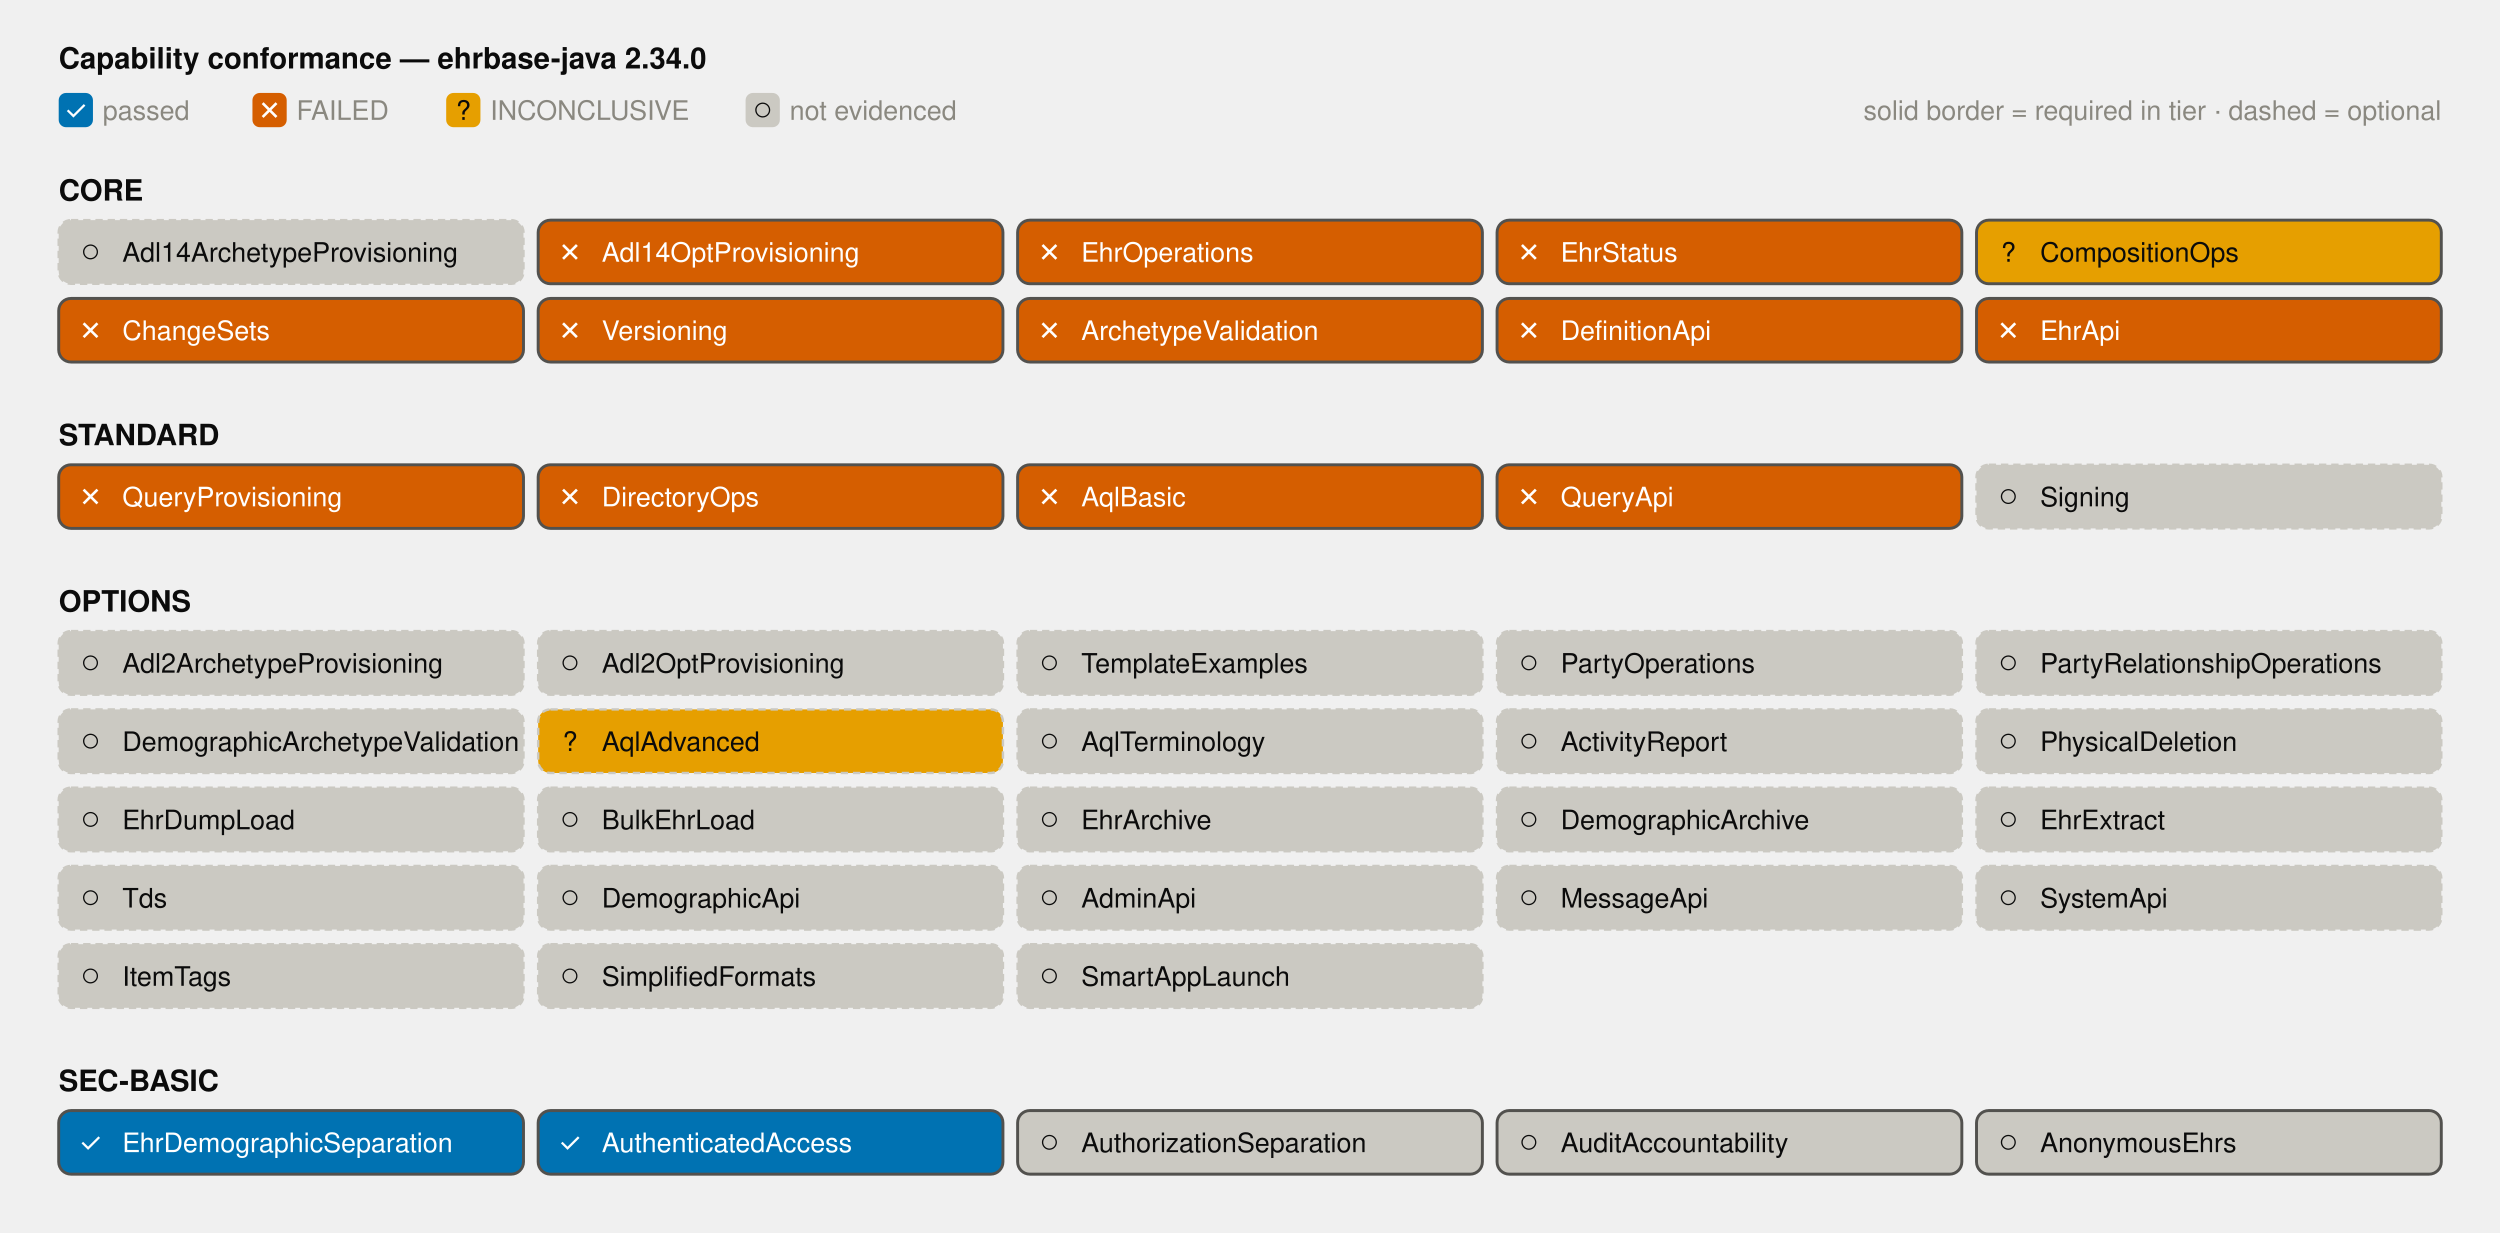
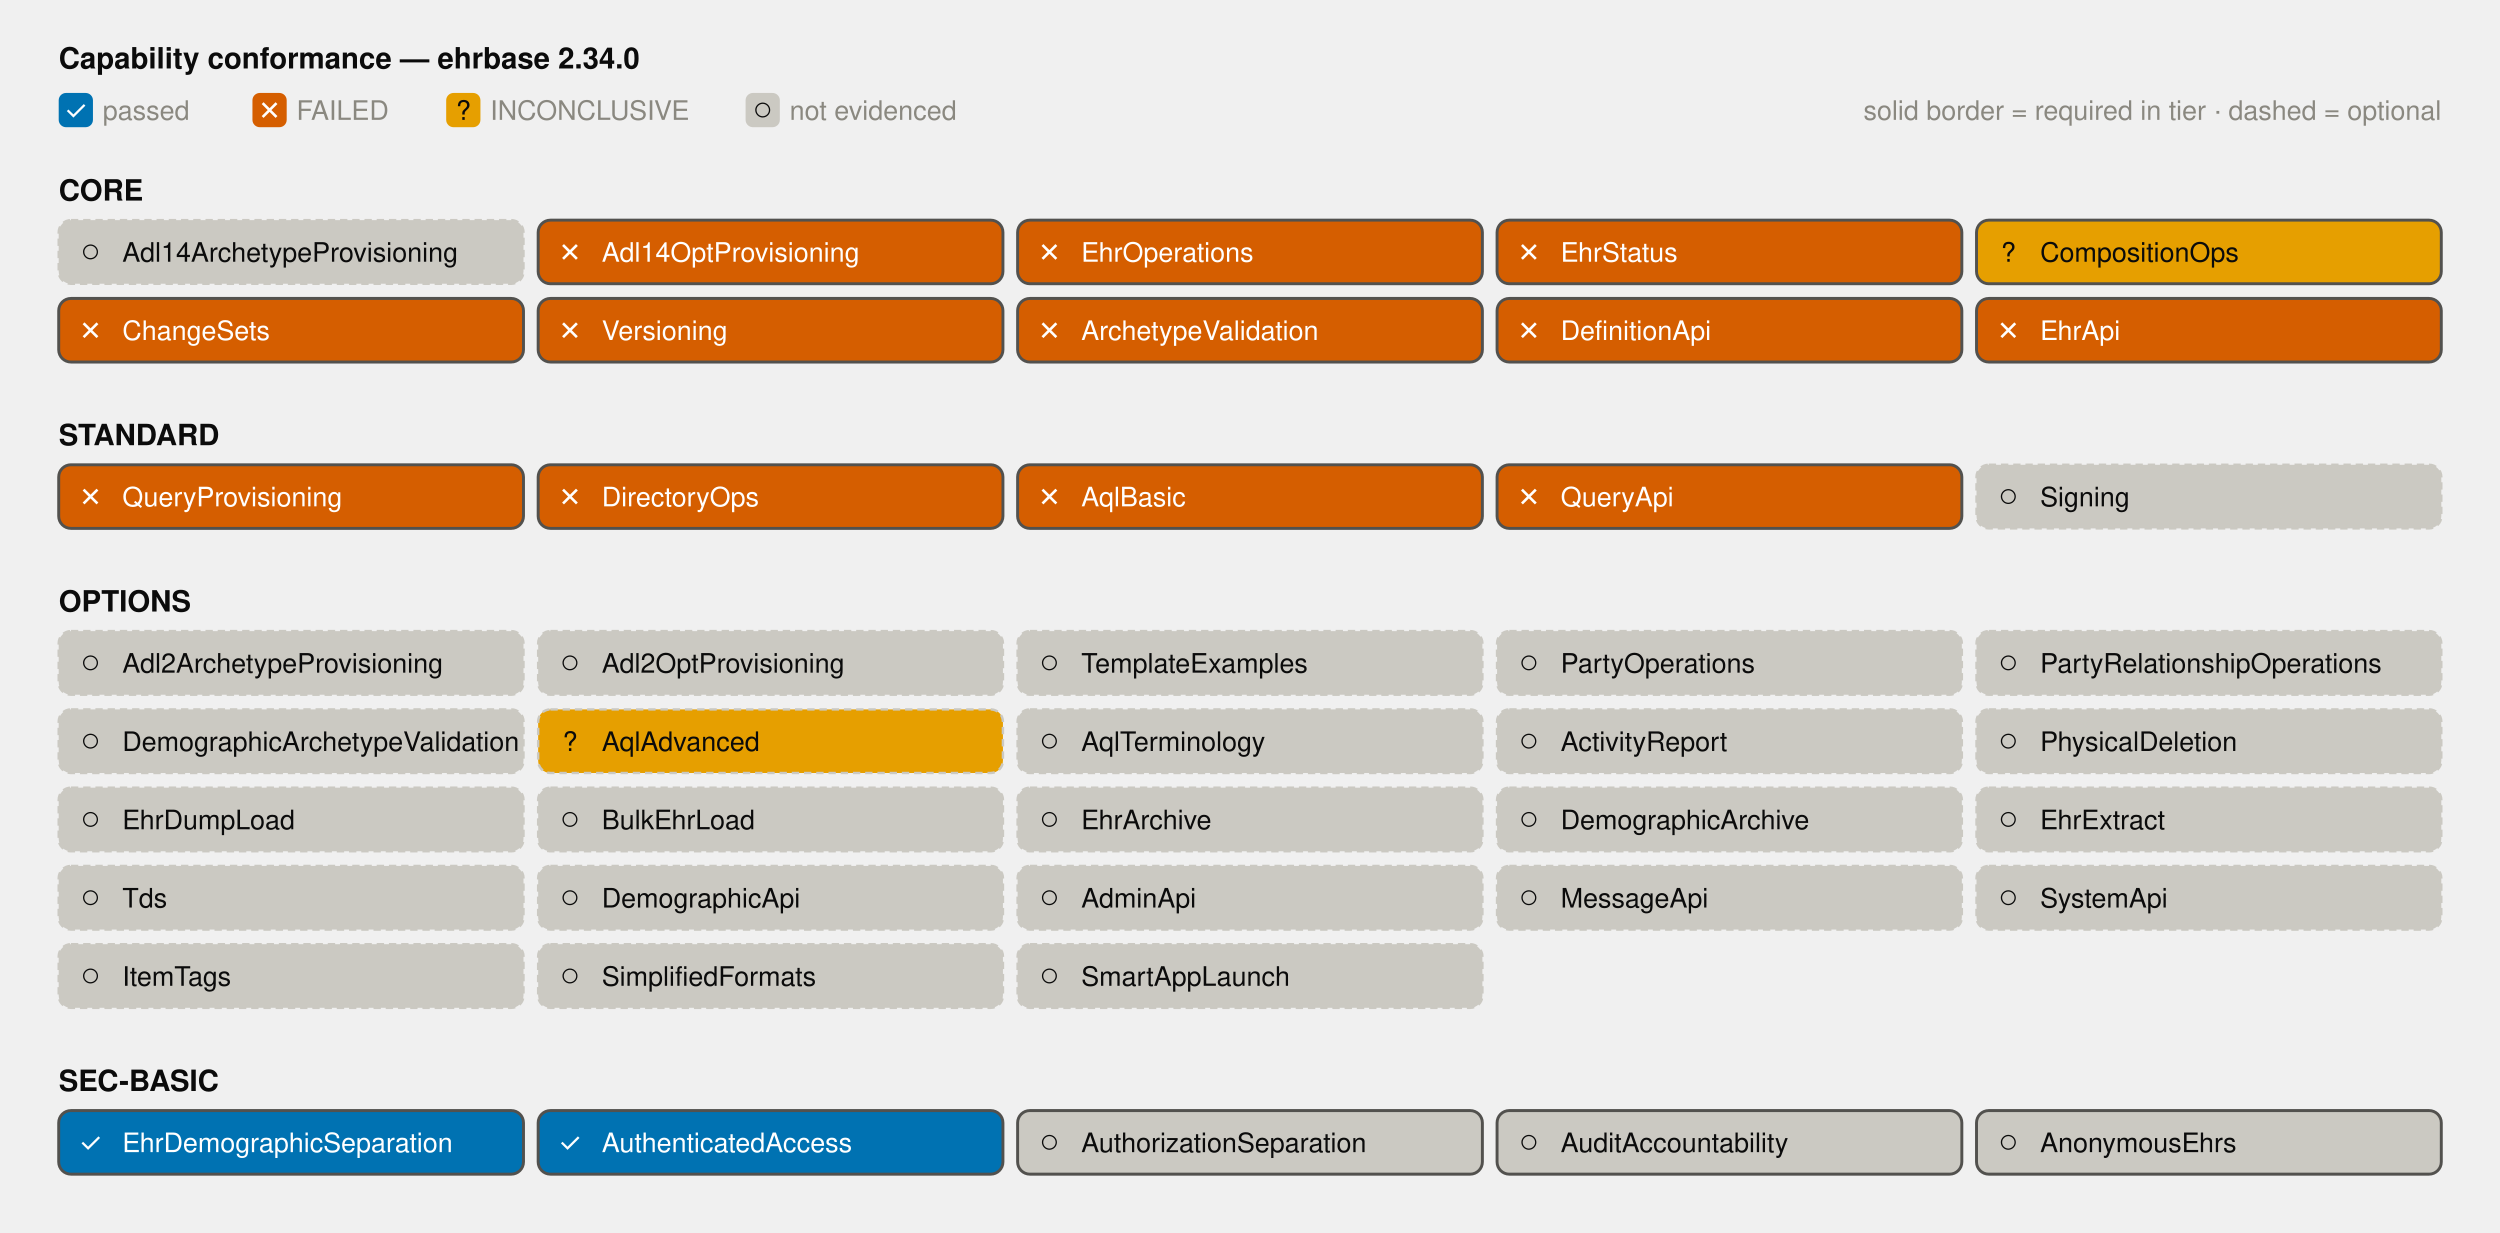
<svg xmlns="http://www.w3.org/2000/svg" viewBox="0 0 1022 504" width="1022" height="504" role="img">
  <style>
text { fill: #52514e; font: 12px -apple-system, 'Segoe UI', Helvetica, Arial, sans-serif; }
.title { fill: #0b0b0b; font-weight: 600; }
.muted { fill: #8a8880; font-size: 11px; }
.grid { stroke: #e4e2dd; stroke-width: 1; }
.cell-label { fill: #ffffff; font-size: 11px; }
.cell-label-dim { fill: #0b0b0b; font-size: 11px; }
.ev-passed { fill: #0072b2; }
.ev-failed { fill: #d55e00; }
.ev-inconclusive { fill: #e69f00; }
.ev-not-evidenced { fill: #cbc9c2; }
.cell-required { stroke: #52514e; stroke-width: 1.2; }
.cell-optional { stroke: #cbc9c2; stroke-width: 1; stroke-dasharray: 3 2; }
.bar-passed { fill: #0072b2; }
.bar-failed { fill: #d55e00; }
.bar-errored { fill: #e69f00; }
.bar-na { fill: #cbc9c2; }
.seg-label { fill: #ffffff; font-size: 10.5px; }
.seg-label-dim { fill: #0b0b0b; font-size: 10.5px; }
@media (prefers-color-scheme: dark) {
text { fill: #c3c2b7; }
.title { fill: #ffffff; }
.muted { fill: #8f8e85; }
.grid { stroke: #3a3a38; }
.cell-label { fill: #ffffff; }
.cell-label-dim { fill: #e8e6e0; }
.ev-passed { fill: #3987e5; }
.ev-failed { fill: #e5484d; }
.ev-inconclusive { fill: #f5a623; }
.ev-not-evidenced { fill: #4a4a47; }
.cell-required { stroke: #c3c2b7; }
.cell-optional { stroke: #4a4a47; }
.bar-passed { fill: #3987e5; }
.bar-failed { fill: #e5484d; }
.bar-errored { fill: #d9a514; }
.bar-na { fill: #4a4a47; }
.seg-label-dim { fill: #e8e6e0; }
}
</style>
-   <text x="24" y="28" class="title">Capability conformance — ehrbase-java 2.34.0</text>
+   <text x="24" y="28" class="title">Capability conformance — ehrbase 2.34.0</text>
  <rect x="24" y="38" width="14" height="14" rx="3" class="ev-passed" />
  <text x="31" y="49" class="cell-label" text-anchor="middle" font-size="10">✓</text>
  <text x="42" y="49" class="muted">passed</text>
  <rect x="103.2" y="38" width="14" height="14" rx="3" class="ev-failed" />
  <text x="110.2" y="49" class="cell-label" text-anchor="middle" font-size="10">✕</text>
  <text x="121.2" y="49" class="muted">FAILED</text>
  <rect x="182.4" y="38" width="14" height="14" rx="3" class="ev-inconclusive" />
  <text x="189.4" y="49" class="cell-label-dim" text-anchor="middle" font-size="10">?</text>
  <text x="200.4" y="49" class="muted">INCONCLUSIVE</text>
  <rect x="304.8" y="38" width="14" height="14" rx="3" class="ev-not-evidenced" />
  <text x="311.8" y="49" class="cell-label-dim" text-anchor="middle" font-size="10">○</text>
  <text x="322.8" y="49" class="muted">not evidenced</text>
  <text x="998" y="49" class="muted" text-anchor="end">solid border = required in tier · dashed = optional</text>
  <text x="24" y="82" class="title" font-size="12">CORE</text>
  <rect x="24" y="90" width="190" height="26" rx="5" class="ev-not-evidenced cell-optional" />
  <text x="37" y="107" class="cell-label-dim" text-anchor="middle">○</text>
  <text x="50" y="107" class="cell-label-dim sm">Adl14ArchetypeProvisioning</text>
  <rect x="220" y="90" width="190" height="26" rx="5" class="ev-failed cell-required" />
  <text x="233" y="107" class="cell-label" text-anchor="middle">✕</text>
  <text x="246" y="107" class="cell-label">Adl14OptProvisioning</text>
  <rect x="416" y="90" width="190" height="26" rx="5" class="ev-failed cell-required" />
  <text x="429" y="107" class="cell-label" text-anchor="middle">✕</text>
  <text x="442" y="107" class="cell-label">EhrOperations</text>
  <rect x="612" y="90" width="190" height="26" rx="5" class="ev-failed cell-required" />
  <text x="625" y="107" class="cell-label" text-anchor="middle">✕</text>
  <text x="638" y="107" class="cell-label">EhrStatus</text>
  <rect x="808" y="90" width="190" height="26" rx="5" class="ev-inconclusive cell-required" />
  <text x="821" y="107" class="cell-label-dim" text-anchor="middle">?</text>
  <text x="834" y="107" class="cell-label-dim">CompositionOps</text>
  <rect x="24" y="122" width="190" height="26" rx="5" class="ev-failed cell-required" />
  <text x="37" y="139" class="cell-label" text-anchor="middle">✕</text>
  <text x="50" y="139" class="cell-label">ChangeSets</text>
  <rect x="220" y="122" width="190" height="26" rx="5" class="ev-failed cell-required" />
  <text x="233" y="139" class="cell-label" text-anchor="middle">✕</text>
  <text x="246" y="139" class="cell-label">Versioning</text>
  <rect x="416" y="122" width="190" height="26" rx="5" class="ev-failed cell-required" />
  <text x="429" y="139" class="cell-label" text-anchor="middle">✕</text>
  <text x="442" y="139" class="cell-label">ArchetypeValidation</text>
  <rect x="612" y="122" width="190" height="26" rx="5" class="ev-failed cell-required" />
  <text x="625" y="139" class="cell-label" text-anchor="middle">✕</text>
  <text x="638" y="139" class="cell-label">DefinitionApi</text>
  <rect x="808" y="122" width="190" height="26" rx="5" class="ev-failed cell-required" />
  <text x="821" y="139" class="cell-label" text-anchor="middle">✕</text>
  <text x="834" y="139" class="cell-label">EhrApi</text>
  <text x="24" y="182" class="title" font-size="12">STANDARD</text>
  <rect x="24" y="190" width="190" height="26" rx="5" class="ev-failed cell-required" />
  <text x="37" y="207" class="cell-label" text-anchor="middle">✕</text>
  <text x="50" y="207" class="cell-label">QueryProvisioning</text>
  <rect x="220" y="190" width="190" height="26" rx="5" class="ev-failed cell-required" />
  <text x="233" y="207" class="cell-label" text-anchor="middle">✕</text>
  <text x="246" y="207" class="cell-label">DirectoryOps</text>
  <rect x="416" y="190" width="190" height="26" rx="5" class="ev-failed cell-required" />
  <text x="429" y="207" class="cell-label" text-anchor="middle">✕</text>
  <text x="442" y="207" class="cell-label">AqlBasic</text>
  <rect x="612" y="190" width="190" height="26" rx="5" class="ev-failed cell-required" />
  <text x="625" y="207" class="cell-label" text-anchor="middle">✕</text>
  <text x="638" y="207" class="cell-label">QueryApi</text>
  <rect x="808" y="190" width="190" height="26" rx="5" class="ev-not-evidenced cell-optional" />
  <text x="821" y="207" class="cell-label-dim" text-anchor="middle">○</text>
  <text x="834" y="207" class="cell-label-dim">Signing</text>
  <text x="24" y="250" class="title" font-size="12">OPTIONS</text>
  <rect x="24" y="258" width="190" height="26" rx="5" class="ev-not-evidenced cell-optional" />
  <text x="37" y="275" class="cell-label-dim" text-anchor="middle">○</text>
  <text x="50" y="275" class="cell-label-dim sm">Adl2ArchetypeProvisioning</text>
  <rect x="220" y="258" width="190" height="26" rx="5" class="ev-not-evidenced cell-optional" />
  <text x="233" y="275" class="cell-label-dim" text-anchor="middle">○</text>
  <text x="246" y="275" class="cell-label-dim">Adl2OptProvisioning</text>
  <rect x="416" y="258" width="190" height="26" rx="5" class="ev-not-evidenced cell-optional" />
  <text x="429" y="275" class="cell-label-dim" text-anchor="middle">○</text>
  <text x="442" y="275" class="cell-label-dim">TemplateExamples</text>
  <rect x="612" y="258" width="190" height="26" rx="5" class="ev-not-evidenced cell-optional" />
  <text x="625" y="275" class="cell-label-dim" text-anchor="middle">○</text>
  <text x="638" y="275" class="cell-label-dim">PartyOperations</text>
  <rect x="808" y="258" width="190" height="26" rx="5" class="ev-not-evidenced cell-optional" />
  <text x="821" y="275" class="cell-label-dim" text-anchor="middle">○</text>
  <text x="834" y="275" class="cell-label-dim sm">PartyRelationshipOperations</text>
  <rect x="24" y="290" width="190" height="26" rx="5" class="ev-not-evidenced cell-optional" />
  <text x="37" y="307" class="cell-label-dim" text-anchor="middle">○</text>
  <text x="50" y="307" class="cell-label-dim sm">DemographicArchetypeValidation</text>
  <rect x="220" y="290" width="190" height="26" rx="5" class="ev-inconclusive cell-optional" />
  <text x="233" y="307" class="cell-label-dim" text-anchor="middle">?</text>
  <text x="246" y="307" class="cell-label-dim">AqlAdvanced</text>
  <rect x="416" y="290" width="190" height="26" rx="5" class="ev-not-evidenced cell-optional" />
  <text x="429" y="307" class="cell-label-dim" text-anchor="middle">○</text>
  <text x="442" y="307" class="cell-label-dim">AqlTerminology</text>
  <rect x="612" y="290" width="190" height="26" rx="5" class="ev-not-evidenced cell-optional" />
  <text x="625" y="307" class="cell-label-dim" text-anchor="middle">○</text>
  <text x="638" y="307" class="cell-label-dim">ActivityReport</text>
  <rect x="808" y="290" width="190" height="26" rx="5" class="ev-not-evidenced cell-optional" />
  <text x="821" y="307" class="cell-label-dim" text-anchor="middle">○</text>
  <text x="834" y="307" class="cell-label-dim">PhysicalDeletion</text>
  <rect x="24" y="322" width="190" height="26" rx="5" class="ev-not-evidenced cell-optional" />
  <text x="37" y="339" class="cell-label-dim" text-anchor="middle">○</text>
  <text x="50" y="339" class="cell-label-dim">EhrDumpLoad</text>
  <rect x="220" y="322" width="190" height="26" rx="5" class="ev-not-evidenced cell-optional" />
  <text x="233" y="339" class="cell-label-dim" text-anchor="middle">○</text>
  <text x="246" y="339" class="cell-label-dim">BulkEhrLoad</text>
  <rect x="416" y="322" width="190" height="26" rx="5" class="ev-not-evidenced cell-optional" />
  <text x="429" y="339" class="cell-label-dim" text-anchor="middle">○</text>
  <text x="442" y="339" class="cell-label-dim">EhrArchive</text>
  <rect x="612" y="322" width="190" height="26" rx="5" class="ev-not-evidenced cell-optional" />
  <text x="625" y="339" class="cell-label-dim" text-anchor="middle">○</text>
  <text x="638" y="339" class="cell-label-dim">DemographicArchive</text>
  <rect x="808" y="322" width="190" height="26" rx="5" class="ev-not-evidenced cell-optional" />
  <text x="821" y="339" class="cell-label-dim" text-anchor="middle">○</text>
  <text x="834" y="339" class="cell-label-dim">EhrExtract</text>
  <rect x="24" y="354" width="190" height="26" rx="5" class="ev-not-evidenced cell-optional" />
  <text x="37" y="371" class="cell-label-dim" text-anchor="middle">○</text>
  <text x="50" y="371" class="cell-label-dim">Tds</text>
  <rect x="220" y="354" width="190" height="26" rx="5" class="ev-not-evidenced cell-optional" />
  <text x="233" y="371" class="cell-label-dim" text-anchor="middle">○</text>
  <text x="246" y="371" class="cell-label-dim">DemographicApi</text>
  <rect x="416" y="354" width="190" height="26" rx="5" class="ev-not-evidenced cell-optional" />
  <text x="429" y="371" class="cell-label-dim" text-anchor="middle">○</text>
  <text x="442" y="371" class="cell-label-dim">AdminApi</text>
  <rect x="612" y="354" width="190" height="26" rx="5" class="ev-not-evidenced cell-optional" />
  <text x="625" y="371" class="cell-label-dim" text-anchor="middle">○</text>
  <text x="638" y="371" class="cell-label-dim">MessageApi</text>
  <rect x="808" y="354" width="190" height="26" rx="5" class="ev-not-evidenced cell-optional" />
  <text x="821" y="371" class="cell-label-dim" text-anchor="middle">○</text>
  <text x="834" y="371" class="cell-label-dim">SystemApi</text>
  <rect x="24" y="386" width="190" height="26" rx="5" class="ev-not-evidenced cell-optional" />
  <text x="37" y="403" class="cell-label-dim" text-anchor="middle">○</text>
  <text x="50" y="403" class="cell-label-dim">ItemTags</text>
  <rect x="220" y="386" width="190" height="26" rx="5" class="ev-not-evidenced cell-optional" />
  <text x="233" y="403" class="cell-label-dim" text-anchor="middle">○</text>
  <text x="246" y="403" class="cell-label-dim">SimplifiedFormats</text>
  <rect x="416" y="386" width="190" height="26" rx="5" class="ev-not-evidenced cell-optional" />
  <text x="429" y="403" class="cell-label-dim" text-anchor="middle">○</text>
  <text x="442" y="403" class="cell-label-dim">SmartAppLaunch</text>
  <text x="24" y="446" class="title" font-size="12">SEC-BASIC</text>
  <rect x="24" y="454" width="190" height="26" rx="5" class="ev-passed cell-required" />
  <text x="37" y="471" class="cell-label" text-anchor="middle">✓</text>
  <text x="50" y="471" class="cell-label">EhrDemographicSeparation</text>
  <rect x="220" y="454" width="190" height="26" rx="5" class="ev-passed cell-required" />
  <text x="233" y="471" class="cell-label" text-anchor="middle">✓</text>
  <text x="246" y="471" class="cell-label">AuthenticatedAccess</text>
  <rect x="416" y="454" width="190" height="26" rx="5" class="ev-not-evidenced cell-required" />
  <text x="429" y="471" class="cell-label-dim" text-anchor="middle">○</text>
  <text x="442" y="471" class="cell-label-dim">AuthorizationSeparation</text>
  <rect x="612" y="454" width="190" height="26" rx="5" class="ev-not-evidenced cell-required" />
  <text x="625" y="471" class="cell-label-dim" text-anchor="middle">○</text>
  <text x="638" y="471" class="cell-label-dim">AuditAccountability</text>
  <rect x="808" y="454" width="190" height="26" rx="5" class="ev-not-evidenced cell-required" />
  <text x="821" y="471" class="cell-label-dim" text-anchor="middle">○</text>
  <text x="834" y="471" class="cell-label-dim">AnonymousEhrs</text>
</svg>
